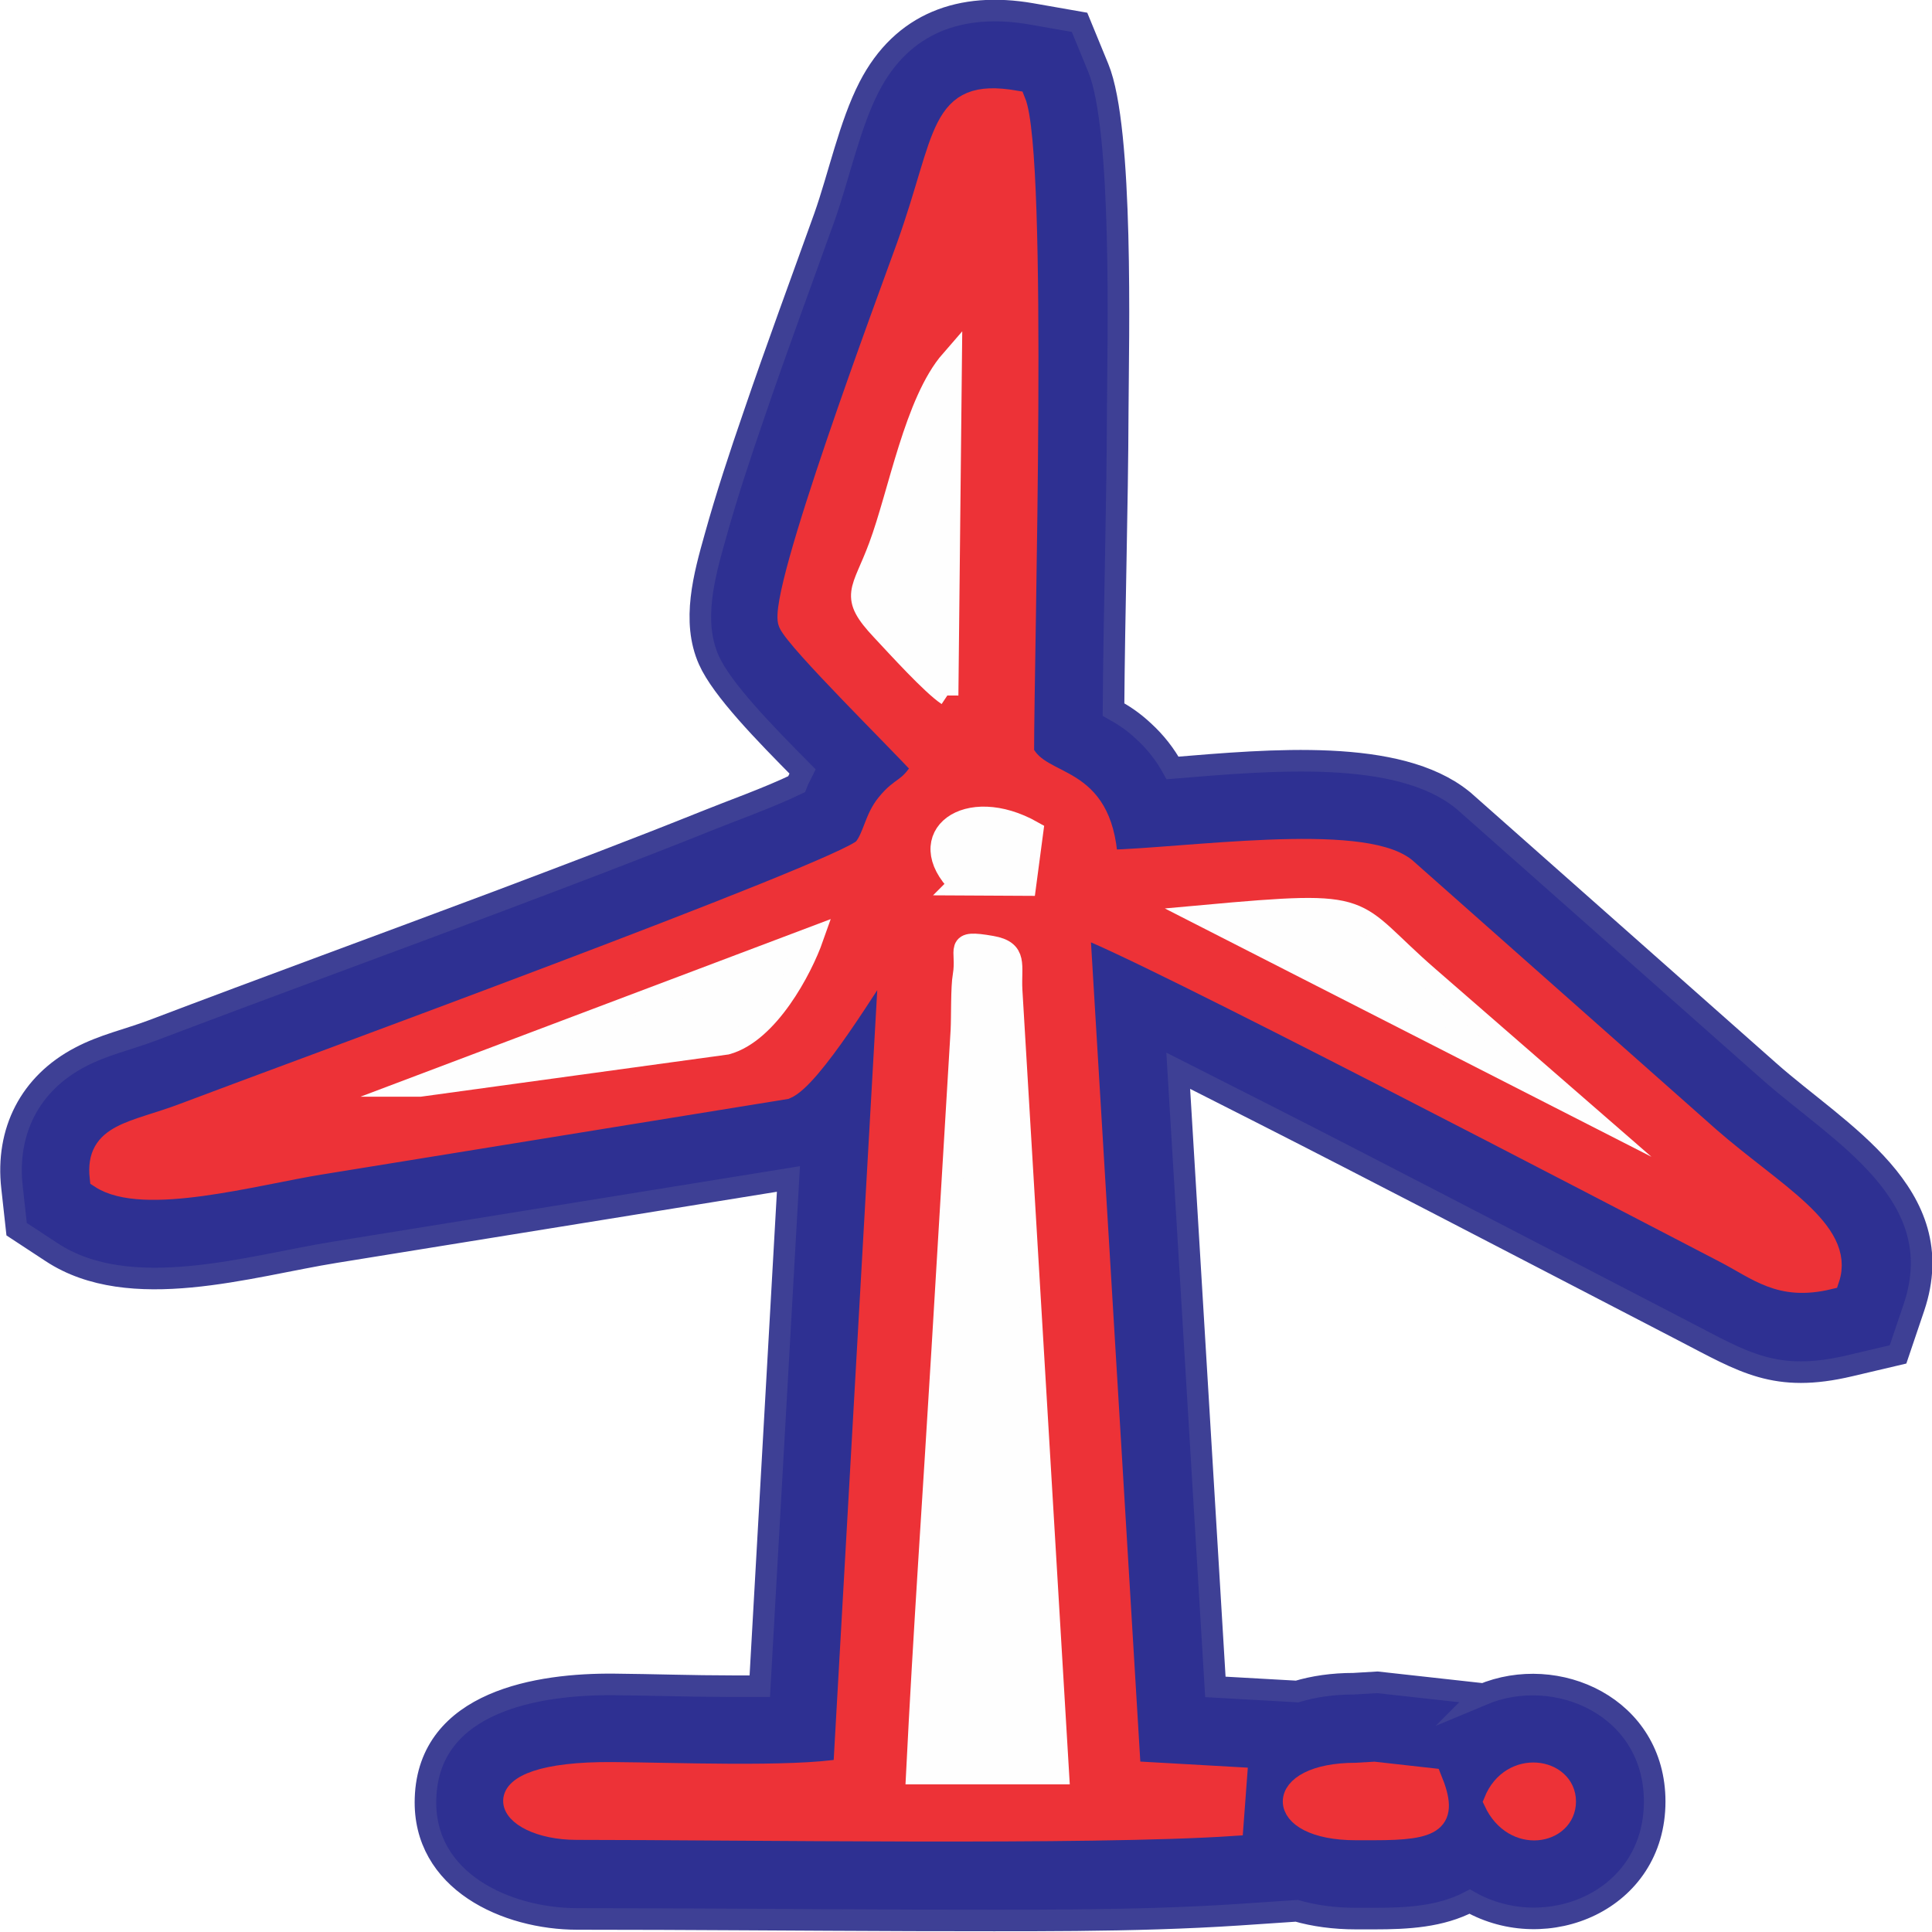
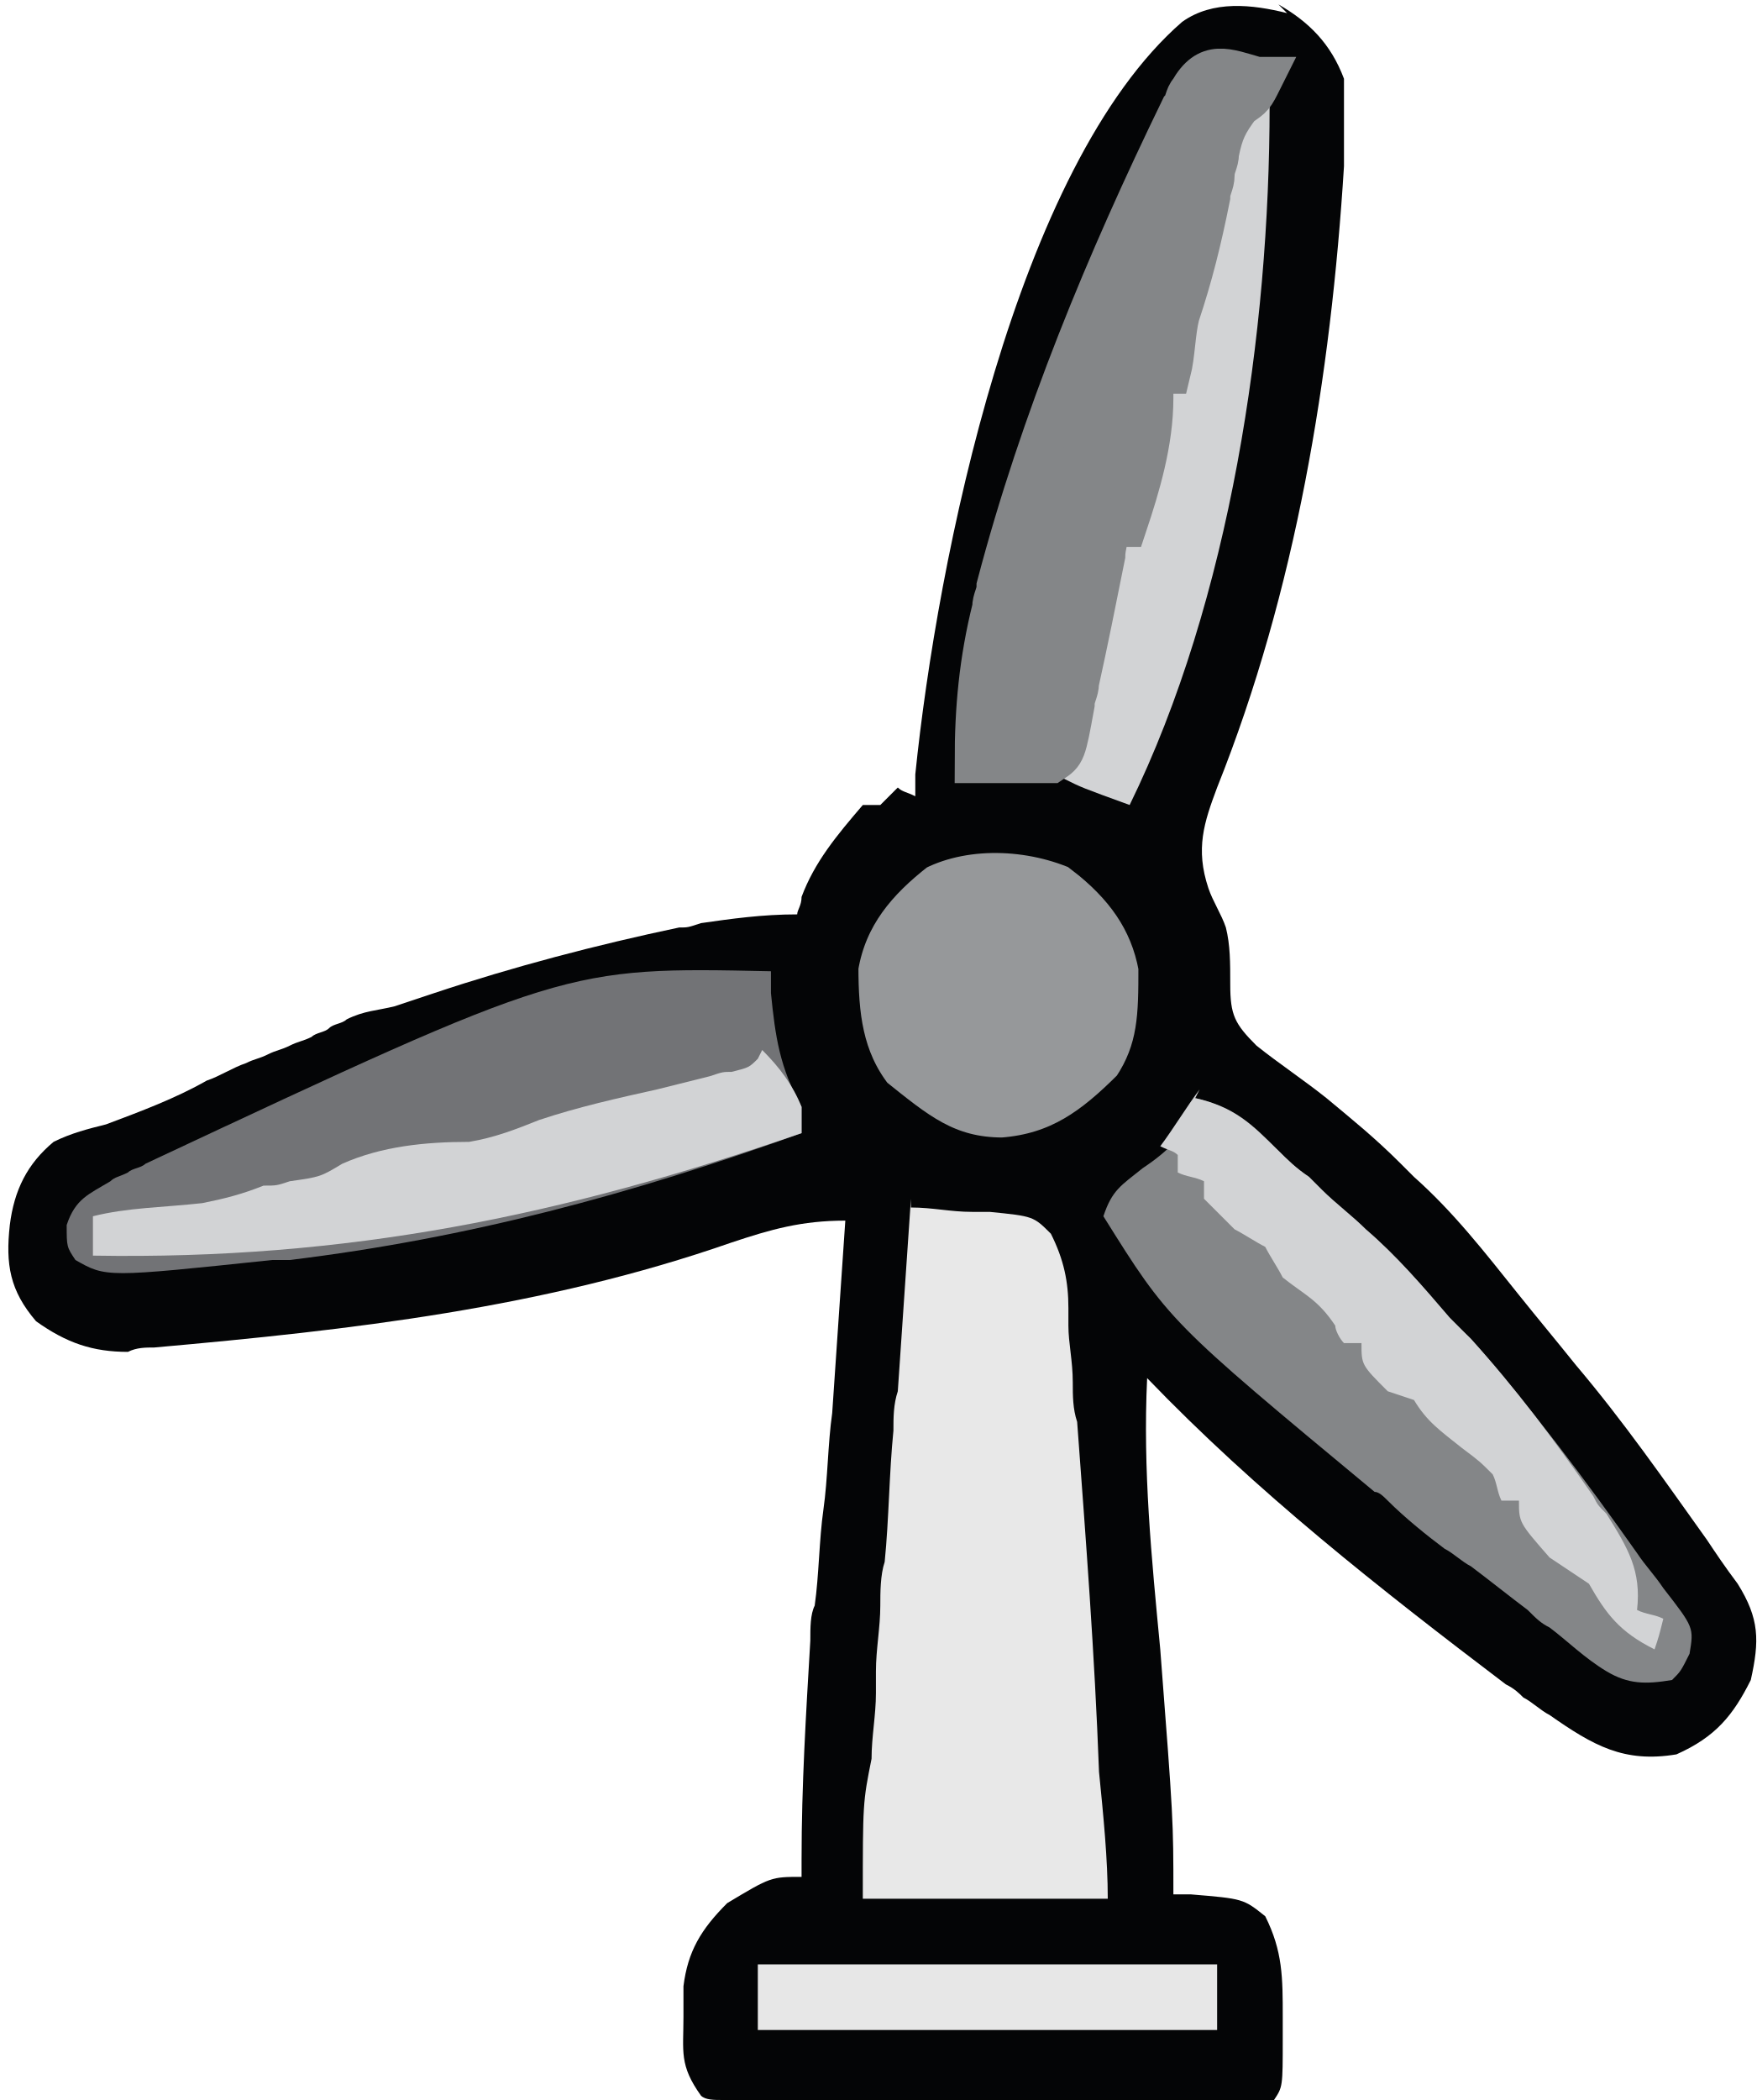
- <svg xmlns="http://www.w3.org/2000/svg" xml:space="preserve" width="17.856mm" height="17.85mm" version="1.1" style="shape-rendering:geometricPrecision; text-rendering:geometricPrecision; image-rendering:optimizeQuality; fill-rule:evenodd; clip-rule:evenodd" viewBox="0 0 54.62 54.6">
+ <svg xmlns="http://www.w3.org/2000/svg" xml:space="preserve" width="7.906mm" height="9.452mm" version="1.1" style="shape-rendering:geometricPrecision; text-rendering:geometricPrecision; image-rendering:optimizeQuality; fill-rule:evenodd; clip-rule:evenodd" viewBox="0 0 4.01 4.8">
  <defs>
    <style type="text/css">
   
-     .str2 {stroke:#FEFEFE;stroke-width:0.61;stroke-miterlimit:22.926}
-     .str1 {stroke:#ED3237;stroke-width:0.61;stroke-miterlimit:22.926}
-     .str0 {stroke:#3E4095;stroke-width:0.61;stroke-miterlimit:22.926}
-     .fil2 {fill:#FEFEFE}
-     .fil1 {fill:#ED3237}
-     .fil0 {fill:#2E3092}
+     .str1 {stroke:#848688;stroke-width:0.1;stroke-miterlimit:22.926}
+     .str0 {stroke:#040506;stroke-width:0.1;stroke-miterlimit:22.926}
+     .fil3 {fill:#D2D3D5;fill-rule:nonzero}
+     .fil5 {fill:#96989A;fill-rule:nonzero}
+     .fil4 {fill:#848688;fill-rule:nonzero}
+     .fil2 {fill:#727376;fill-rule:nonzero}
+     .fil0 {fill:#040506;fill-rule:nonzero}
+     .fil6 {fill:#E7E7E7;fill-rule:nonzero}
+     .fil1 {fill:#E8E8E8;fill-rule:nonzero}
   
  </style>
  </defs>
  <g id="Camada_x0020_1">
-     <g id="_2549951243056">
-       <path class="fil0 str0" d="M41.9 47.91c2.12,-0.89 4.88,0.35 4.88,3.02 -0,2.82 -3.06,4.06 -5.23,2.83 -0.82,0.43 -1.76,0.48 -2.7,0.48l-0.51 0c-0.63,0 -1.19,-0.08 -1.68,-0.22l-1.63 0.11c-3.03,0.2 -6.19,0.16 -9.22,0.16 -3.16,-0.01 -6.33,-0.04 -9.49,-0.04 -1.99,0 -4.37,-1.06 -4.29,-3.41 0.09,-2.76 3.21,-3.24 5.33,-3.22 1.11,0.01 2.22,0.05 3.34,0.05 0.24,0 0.51,0 0.78,0l0.81 -14.34 -12.81 2.07c-2.43,0.39 -5.8,1.46 -8.02,0l-0.99 -0.65 -0.13 -1.18c-0.18,-1.59 0.51,-2.94 1.92,-3.68 0.66,-0.35 1.36,-0.5 2.05,-0.76 3.24,-1.23 6.5,-2.42 9.75,-3.64 1.96,-0.74 3.92,-1.48 5.86,-2.26 0.74,-0.3 1.79,-0.67 2.6,-1.06 0.05,-0.13 0.11,-0.24 0.17,-0.36 -1.08,-1.09 -2.28,-2.32 -2.65,-3.15 -0.49,-1.1 -0.13,-2.39 0.18,-3.49 0.32,-1.15 0.7,-2.3 1.09,-3.43 0.64,-1.88 1.33,-3.74 2,-5.61 0.41,-1.16 0.71,-2.6 1.26,-3.67 0.94,-1.83 2.61,-2.41 4.58,-2.07l1.37 0.24 0.53 1.29c0.71,1.72 0.56,7.68 0.55,9.68 -0.01,2.82 -0.1,5.65 -0.12,8.46 0.27,0.15 0.54,0.32 0.85,0.61 0.34,0.31 0.61,0.66 0.82,1.04 2.79,-0.23 6.37,-0.56 8.18,0.89l0.05 0.04 8.63 7.64c1.97,1.75 5.18,3.47 4.1,6.68l-0.45 1.33 -1.36 0.32c-2.11,0.5 -3,-0.1 -4.7,-0.98 -3.15,-1.63 -6.29,-3.27 -9.44,-4.89 -1.61,-0.83 -3.23,-1.65 -4.85,-2.47l1.05 17.42 2.31 0.13c0.47,-0.14 1,-0.22 1.6,-0.22l0.67 -0.04 2.98 0.33z" />
-     </g>
-     <g id="_2549951242672">
-       <path class="fil1 str1" d="M26.08 21.7c-0.41,0.67 -0.57,0.5 -1,1.03 -0.34,0.41 -0.38,0.93 -0.65,1.26 -0.51,0.62 -16.71,6.54 -19.23,7.5 -1.42,0.54 -2.5,0.55 -2.36,1.8 1.21,0.8 4.36,-0.09 6.23,-0.39l13.14 -2.13c0.73,-0.3 2.38,-3.05 2.96,-3.9l-1.31 23.15c-1.45,0.25 -4.88,0.11 -6.54,0.1 -4.01,-0.03 -3.09,1.59 -1.02,1.59 4.58,0 14.55,0.16 18.55,-0.11l0.1 -1.34 -3 -0.17 -1.44 -23.91c1.51,0.48 15.43,7.76 18.23,9.21 0.97,0.5 1.58,1.09 2.96,0.76 0.45,-1.35 -1.57,-2.41 -3.38,-3.99l-8.59 -7.61c-1.25,-1.01 -6.24,-0.27 -8.43,-0.22 -0.16,-2.52 -1.84,-2.03 -2.37,-3.05 0,-2.9 0.4,-16.88 -0.24,-18.42 -2.16,-0.37 -1.92,0.97 -3.04,4.1 -0.51,1.42 -3.68,9.9 -3.34,10.65 0.23,0.52 3.11,3.35 3.75,4.06z" />
-       <path class="fil2 str2" d="M25.92 50.14l4 0 -1.32 -22.14c-0.04,-0.72 0.17,-1.11 -0.57,-1.24 -1.09,-0.19 -0.66,0.06 -0.79,0.82 -0.06,0.33 -0.04,1.16 -0.06,1.55l-0.54 9c-0.24,4.01 -0.52,8 -0.72,12.01z" />
-       <path class="fil2 str2" d="M26.79 19.66l0.1 -9.47c-1.02,1.17 -1.47,3.76 -2.03,5.26 -0.48,1.3 -0.85,1.38 0.07,2.36 0.45,0.48 1.41,1.54 1.86,1.84z" />
-       <path class="fil2 str2" d="M11.87 30.7l8.67 -1.19c1.17,-0.32 2.12,-2.1 2.44,-3.01l-11.12 4.2z" />
-       <path class="fil2 str2" d="M34.01 25.89l10.6 5.41 -4.22 -3.67c-2.3,-1.99 -1.44,-2.19 -6.38,-1.74z" />
-       <path class="fil1 str1" d="M38.34 51.72l0.51 0c1.69,0 2.11,-0.21 1.61,-1.43l-1.61 -0.18 -0.52 0.03c-2.35,0 -2.34,1.58 0,1.58z" />
-       <path class="fil2 str2" d="M27.11 25.01l1.88 0.01 0.2 -1.51c-1.86,-1.05 -3.42,0.14 -2.07,1.49z" />
-       <path class="fil1 str1" d="M42.25 50.93c0.56,1.2 2,0.91 2,-0 0,-0.93 -1.52,-1.19 -2,0z" />
-     </g>
+     <path class="fil0" d="M2.92 0.01c0.07,0.04 0.12,0.09 0.15,0.17 0,0.05 0,0.1 -0,0.15 -0,0.02 -0,0.03 -0,0.05 -0.03,0.48 -0.11,0.97 -0.29,1.42 -0.03,0.08 -0.05,0.14 -0.02,0.23 0.01,0.03 0.03,0.06 0.04,0.09 0.01,0.04 0.01,0.08 0.01,0.13 0,0.07 0.01,0.09 0.06,0.14 0.05,0.04 0.11,0.08 0.16,0.12 0.06,0.05 0.11,0.09 0.17,0.15 0.02,0.02 0.02,0.02 0.03,0.03 0.09,0.08 0.16,0.17 0.24,0.27 0.04,0.05 0.09,0.11 0.13,0.16 0.11,0.13 0.2,0.26 0.3,0.4 0.02,0.03 0.04,0.06 0.07,0.1 0.05,0.08 0.05,0.13 0.03,0.22 -0.04,0.08 -0.08,0.13 -0.17,0.17 -0.12,0.02 -0.19,-0.02 -0.29,-0.09 -0.02,-0.01 -0.04,-0.03 -0.06,-0.04 -0.01,-0.01 -0.02,-0.02 -0.04,-0.03 -0.29,-0.22 -0.57,-0.44 -0.82,-0.7 -0.01,0.21 0.01,0.41 0.03,0.62 0.03,0.39 0.03,0.39 0.03,0.56 0.01,0 0.02,0 0.04,0 0.12,0.01 0.12,0.01 0.17,0.05 0.04,0.08 0.04,0.14 0.04,0.23 -0,0.02 -0,0.03 -0,0.05 -0,0.11 -0,0.11 -0.02,0.14 -0.04,0 -0.08,0 -0.12,0 -0.01,0 -0.03,0 -0.04,0 -0.04,0 -0.08,0 -0.13,0 -0.03,0 -0.06,0 -0.09,0 -0.06,0 -0.12,0 -0.18,0 -0.08,0 -0.16,0 -0.24,0 -0.06,0 -0.12,0 -0.18,0 -0.03,0 -0.06,0 -0.09,0 -0.04,0 -0.08,0 -0.12,0 -0.02,0 -0.05,0 -0.07,0 -0.02,-0 -0.04,-0 -0.05,-0.01 -0.05,-0.07 -0.04,-0.1 -0.04,-0.18 -0,-0.02 -0,-0.05 -0,-0.07 0.01,-0.08 0.04,-0.13 0.1,-0.19 0.1,-0.06 0.1,-0.06 0.17,-0.06 -0,-0.01 -0,-0.03 -0,-0.04 -0,-0.17 0.01,-0.33 0.02,-0.5 0,-0.03 0,-0.06 0.01,-0.08 0.01,-0.07 0.01,-0.15 0.02,-0.22 0.01,-0.07 0.01,-0.15 0.02,-0.22 0.01,-0.15 0.02,-0.29 0.03,-0.44 -0.1,-0 -0.17,0.02 -0.26,0.05 -0.43,0.15 -0.87,0.2 -1.32,0.24 -0.02,0 -0.04,0 -0.06,0.01 -0.08,0 -0.14,-0.02 -0.21,-0.07 -0.06,-0.07 -0.07,-0.13 -0.06,-0.22 0.01,-0.08 0.04,-0.14 0.1,-0.19 0.04,-0.02 0.08,-0.03 0.12,-0.04 0.08,-0.03 0.16,-0.06 0.23,-0.1 0.03,-0.01 0.06,-0.03 0.09,-0.04 0.02,-0.01 0.03,-0.01 0.05,-0.02 0.02,-0.01 0.03,-0.01 0.05,-0.02 0.02,-0.01 0.03,-0.01 0.05,-0.02 0.01,-0.01 0.03,-0.01 0.04,-0.02 0.01,-0.01 0.03,-0.01 0.04,-0.02 0.04,-0.02 0.07,-0.02 0.11,-0.03 0.03,-0.01 0.06,-0.02 0.09,-0.03 0.18,-0.06 0.37,-0.11 0.56,-0.15 0.02,-0 0.02,-0 0.05,-0.01 0.07,-0.01 0.14,-0.02 0.22,-0.02 0,-0.01 0.01,-0.02 0.01,-0.04 0.03,-0.08 0.08,-0.14 0.14,-0.21 0.01,0 0.02,0 0.04,0 0.01,-0.01 0.02,-0.02 0.04,-0.04 0.01,0.01 0.02,0.01 0.04,0.02 0,-0.02 0,-0.03 0,-0.05 0.05,-0.49 0.23,-1.39 0.61,-1.72 0.07,-0.05 0.16,-0.04 0.24,-0.02z" />
+     <path class="fil1" d="M2.08 2.76c0.05,0 0.09,0.01 0.14,0.01 0.01,0 0.03,0 0.04,0 0.1,0.01 0.1,0.01 0.14,0.05 0.03,0.06 0.04,0.11 0.04,0.17 0,0.01 0,0.03 0,0.04 0,0.04 0.01,0.08 0.01,0.13 0,0.03 0,0.06 0.01,0.09 0.02,0.27 0.04,0.53 0.05,0.8 0.01,0.1 0.02,0.2 0.02,0.29 -0.18,0 -0.37,0 -0.56,0 0,-0.22 0,-0.22 0.02,-0.32 0,-0.05 0.01,-0.1 0.01,-0.15 0,-0.02 0,-0.03 0,-0.05 0,-0.05 0.01,-0.1 0.01,-0.15 0,-0.03 0,-0.07 0.01,-0.1 0.01,-0.1 0.01,-0.2 0.02,-0.3 0,-0.03 0,-0.06 0.01,-0.09 0.01,-0.15 0.02,-0.29 0.03,-0.44z" />
+     <path class="fil2" d="M1.76 2.23c0,0.02 0,0.02 0,0.04 0.01,0.1 0.02,0.17 0.07,0.26 0,0.02 0,0.04 0,0.06 -0.39,0.14 -0.76,0.24 -1.17,0.29 -0.01,0 -0.03,0 -0.04,0 -0.38,0.04 -0.38,0.04 -0.45,0 -0.02,-0.03 -0.02,-0.03 -0.02,-0.08 0.02,-0.06 0.05,-0.07 0.1,-0.1 0.01,-0.01 0.02,-0.01 0.04,-0.02 0.01,-0.01 0.03,-0.01 0.04,-0.02 0.96,-0.45 0.96,-0.45 1.43,-0.44z" />
+     <path class="fil3" d="M2.88 0.18c0.02,0.02 0.02,0.02 0.02,0.06 -0,0.52 -0.09,1.13 -0.32,1.6 -0.11,-0.04 -0.11,-0.04 -0.15,-0.06 -0.03,-0 -0.07,-0.01 -0.11,-0.01 -0.03,-0 -0.03,-0 -0.06,-0 -0.01,-0 -0.03,-0 -0.04,-0 0.04,-0.53 0.26,-1.03 0.49,-1.51 0.01,-0.01 0.01,-0.03 0.02,-0.04 0.04,-0.07 0.08,-0.05 0.15,-0.03z" />
+     <path class="fil4" d="M2.73 2.51c0.09,0.02 0.13,0.07 0.19,0.12 0.02,0.02 0.04,0.04 0.07,0.06 0.01,0.01 0.02,0.02 0.03,0.03 0.03,0.03 0.07,0.06 0.1,0.09 0.07,0.06 0.13,0.13 0.19,0.2 0.01,0.02 0.03,0.03 0.05,0.05 0.14,0.16 0.26,0.32 0.38,0.49 0.02,0.03 0.04,0.05 0.06,0.08 0.07,0.09 0.07,0.09 0.06,0.15 -0.02,0.04 -0.02,0.04 -0.04,0.06 -0.06,0.01 -0.1,0.01 -0.15,-0.02 -0.05,-0.03 -0.09,-0.07 -0.13,-0.1 -0.02,-0.01 -0.03,-0.02 -0.05,-0.04 -0.04,-0.03 -0.09,-0.07 -0.13,-0.1 -0.02,-0.01 -0.04,-0.03 -0.06,-0.04 -0.04,-0.03 -0.09,-0.07 -0.13,-0.11 -0.01,-0.01 -0.02,-0.02 -0.03,-0.02 -0.47,-0.39 -0.47,-0.39 -0.62,-0.63 0.02,-0.06 0.04,-0.07 0.09,-0.11 0.06,-0.04 0.1,-0.08 0.13,-0.15z" />
+     <path class="fil5 str0" d="M2.48 1.95c0.09,0.07 0.15,0.15 0.17,0.26 0,0.11 0,0.19 -0.06,0.28 -0.09,0.09 -0.17,0.15 -0.3,0.16 -0.13,-0 -0.2,-0.06 -0.3,-0.14 -0.07,-0.09 -0.08,-0.19 -0.08,-0.3 0.02,-0.12 0.09,-0.2 0.18,-0.27 0.12,-0.06 0.28,-0.05 0.4,0.01z" />
+     <path class="fil4 str1" d="M2.88 0.18c-0.02,0.04 -0.02,0.04 -0.05,0.06 -0.03,0.04 -0.04,0.06 -0.05,0.11 -0,0.02 -0.01,0.03 -0.01,0.05 -0,0.02 -0.01,0.03 -0.01,0.05 -0.02,0.1 -0.04,0.18 -0.07,0.27 -0.01,0.04 -0.01,0.09 -0.02,0.13 -0.01,0 -0.02,0 -0.04,0 0,0.02 0,0.04 0,0.06 0,0.1 -0.03,0.2 -0.06,0.29 -0.01,0 -0.02,0 -0.04,0 -0,0.02 -0.01,0.05 -0.01,0.07 -0.02,0.1 -0.04,0.2 -0.06,0.29 -0,0.02 -0.01,0.03 -0.01,0.05 -0.02,0.11 -0.02,0.11 -0.05,0.13 -0.06,0 -0.11,0 -0.17,0 -0,-0.12 0.01,-0.23 0.04,-0.35 0,-0.02 0.01,-0.03 0.01,-0.05 0.1,-0.38 0.25,-0.74 0.42,-1.09 0.01,-0.01 0.01,-0.03 0.02,-0.04 0.04,-0.07 0.08,-0.05 0.15,-0.03z" />
+     <path class="fil3" d="M1.74 2.4c0.04,0.04 0.07,0.08 0.09,0.13 0,0.02 0,0.04 0,0.06 -0.55,0.19 -1.04,0.29 -1.62,0.28 0,-0.03 0,-0.06 0,-0.09 0.08,-0.02 0.16,-0.02 0.25,-0.03 0.05,-0.01 0.09,-0.02 0.14,-0.04 0.03,-0 0.03,-0 0.06,-0.01 0.07,-0.01 0.07,-0.01 0.12,-0.04 0.09,-0.04 0.19,-0.05 0.29,-0.05 0.06,-0.01 0.11,-0.03 0.16,-0.05 0.09,-0.03 0.18,-0.05 0.27,-0.07 0.04,-0.01 0.08,-0.02 0.12,-0.03 0.03,-0.01 0.03,-0.01 0.05,-0.01 0.04,-0.01 0.04,-0.01 0.06,-0.03z" />
+     <path class="fil3" d="M2.73 2.51c0.09,0.02 0.13,0.06 0.19,0.12 0.02,0.02 0.04,0.04 0.07,0.06 0.01,0.01 0.02,0.02 0.03,0.03 0.03,0.03 0.07,0.06 0.1,0.09 0.07,0.06 0.13,0.13 0.19,0.2 0.02,0.02 0.03,0.03 0.05,0.05 0.1,0.11 0.19,0.23 0.28,0.36 0.01,0.02 0.01,0.02 0.03,0.04 0.05,0.08 0.08,0.13 0.07,0.22 0.02,0.01 0.04,0.01 0.06,0.02 -0.01,0.04 -0.01,0.04 -0.02,0.07 -0.08,-0.04 -0.11,-0.08 -0.15,-0.15 -0.03,-0.02 -0.06,-0.04 -0.09,-0.06 -0.07,-0.08 -0.07,-0.08 -0.07,-0.13 -0.01,0 -0.02,0 -0.04,0 -0.01,-0.02 -0.01,-0.04 -0.02,-0.06 -0.03,-0.03 -0.03,-0.03 -0.07,-0.06 -0.05,-0.04 -0.08,-0.06 -0.11,-0.11 -0.03,-0.01 -0.03,-0.01 -0.06,-0.02 -0.06,-0.06 -0.06,-0.06 -0.06,-0.11 -0.01,0 -0.02,0 -0.04,0 -0.01,-0.01 -0.02,-0.03 -0.02,-0.04 -0.04,-0.06 -0.07,-0.07 -0.12,-0.11 -0.01,-0.02 -0.03,-0.05 -0.04,-0.07 -0.02,-0.01 -0.05,-0.03 -0.07,-0.04 -0.04,-0.04 -0.04,-0.04 -0.07,-0.07 0,-0.01 0,-0.02 0,-0.04 -0.02,-0.01 -0.04,-0.01 -0.06,-0.02 0,-0.01 0,-0.02 0,-0.04 -0.01,-0.01 -0.02,-0.01 -0.04,-0.02 0.03,-0.04 0.06,-0.09 0.09,-0.13z" />
+     <path class="fil6" d="M1.73 4.49c0.35,0 0.69,0 1.05,0 0,0.05 0,0.1 0,0.15 -0.35,0 -0.69,0 -1.05,0 0,-0.05 0,-0.1 0,-0.15z" />
  </g>
</svg>
